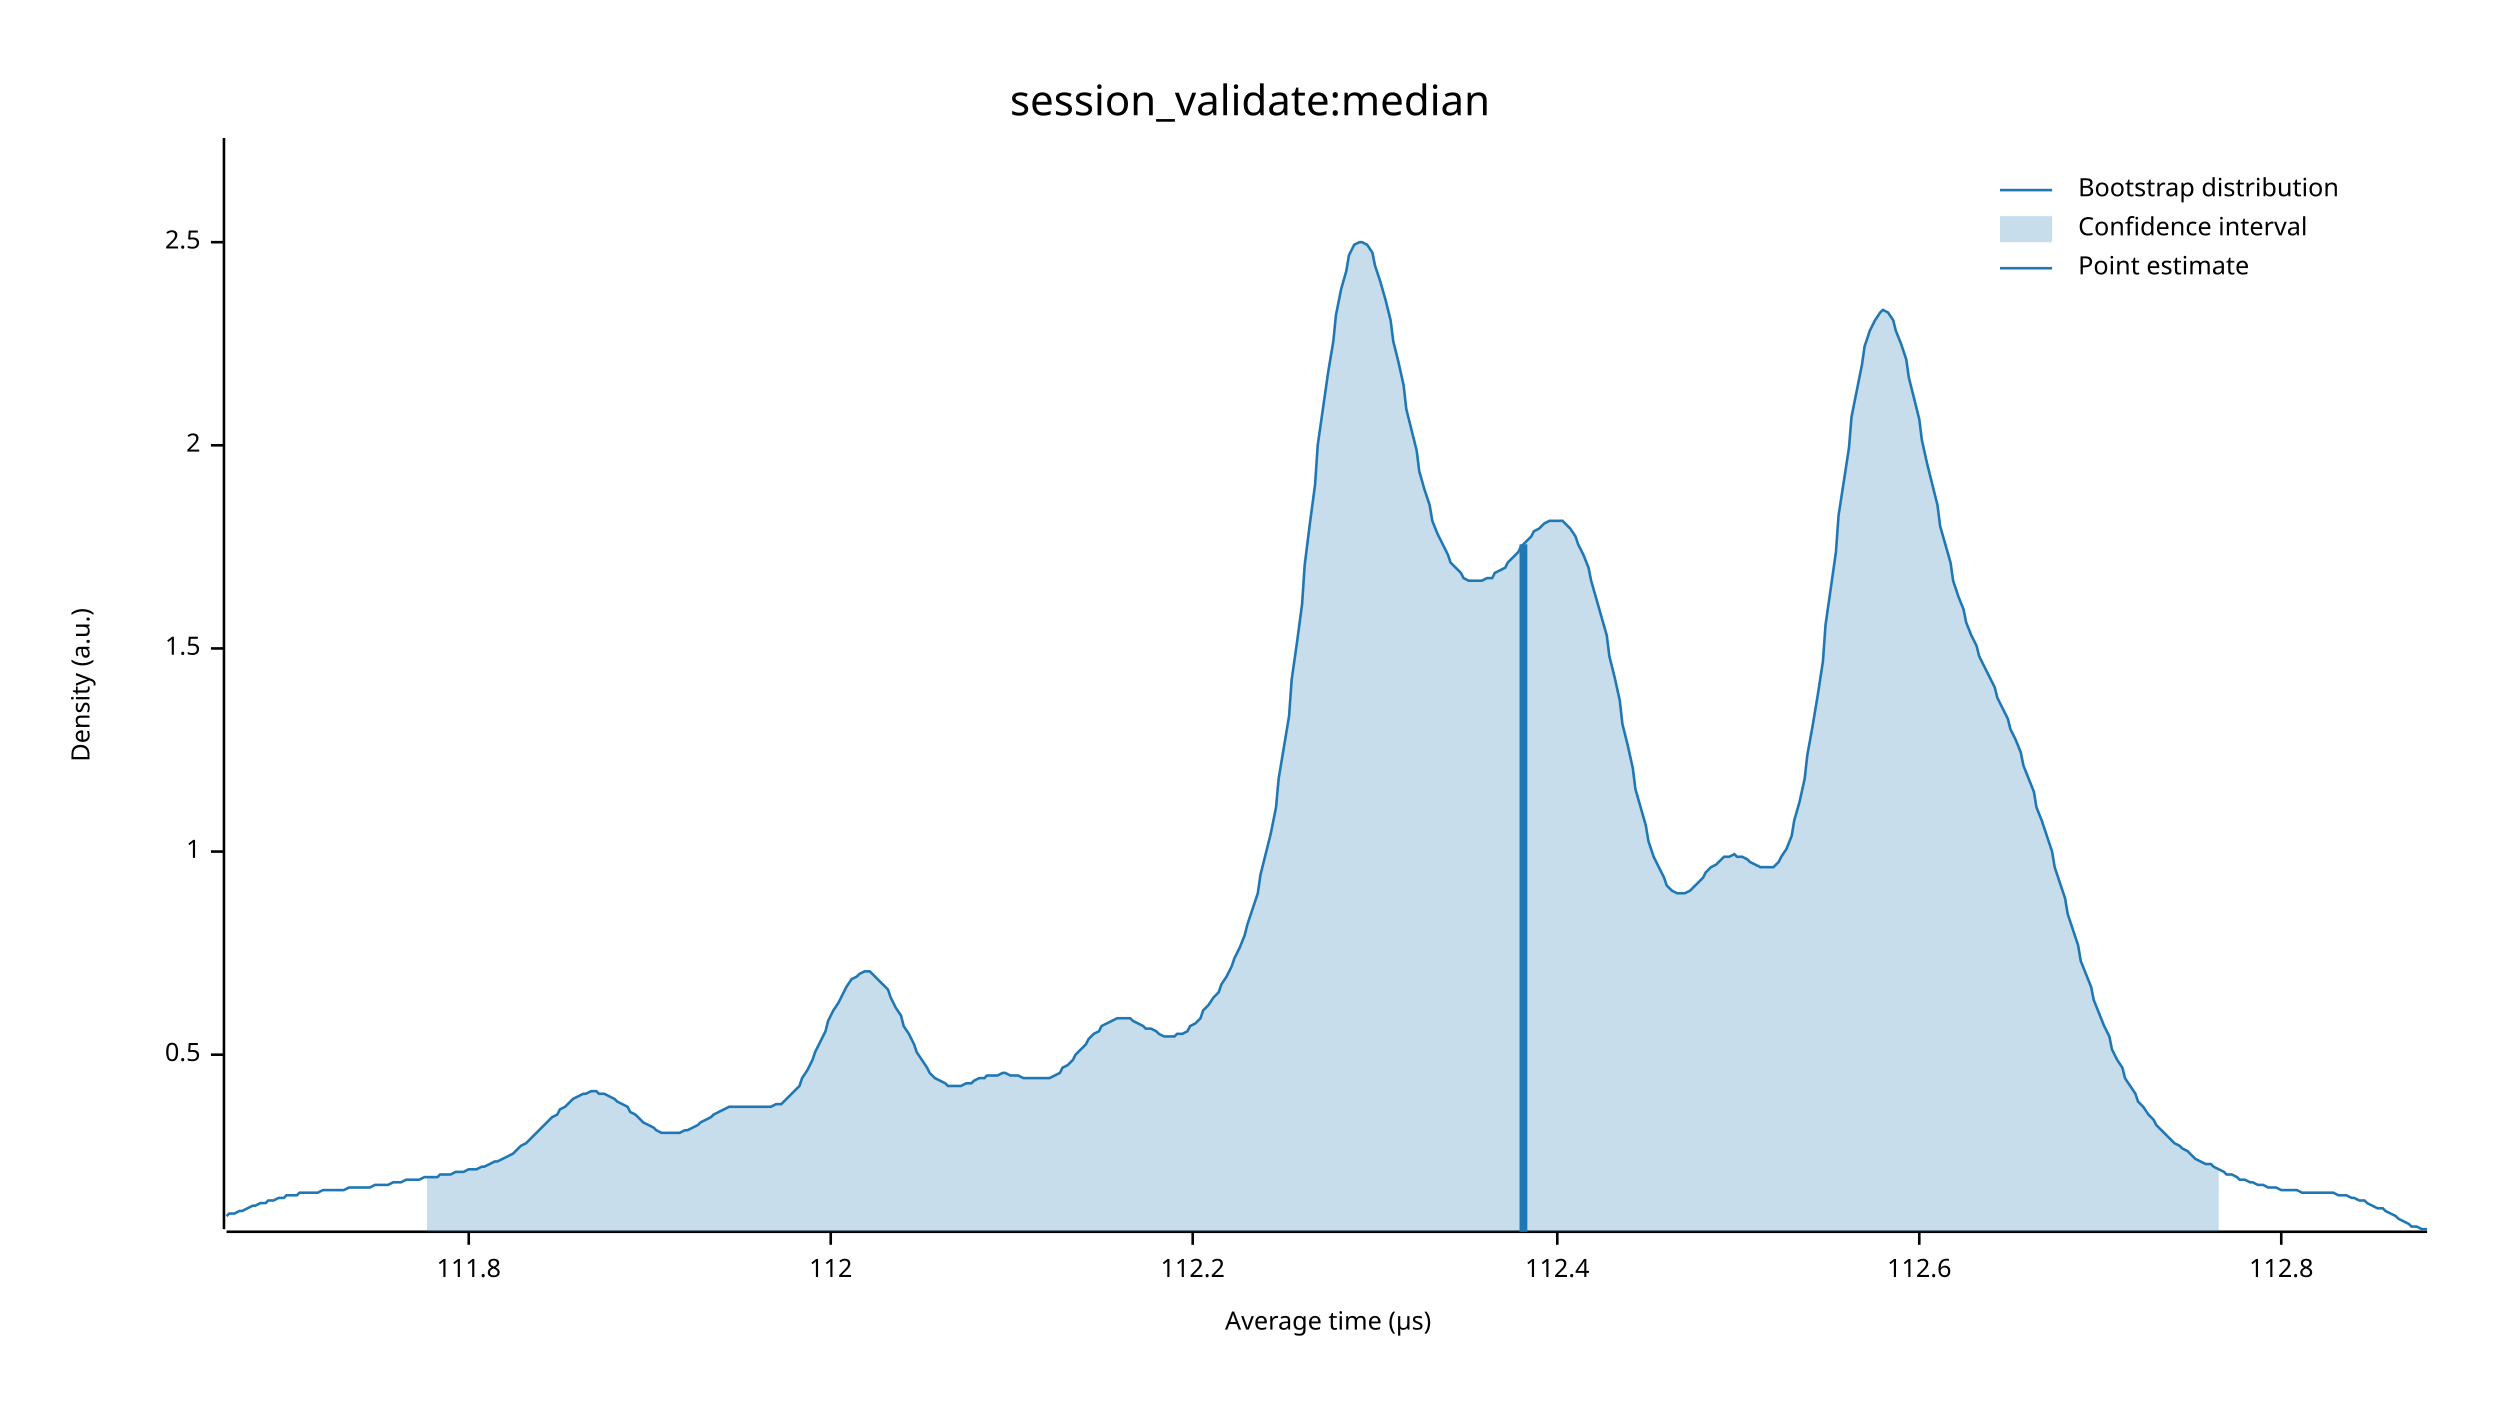
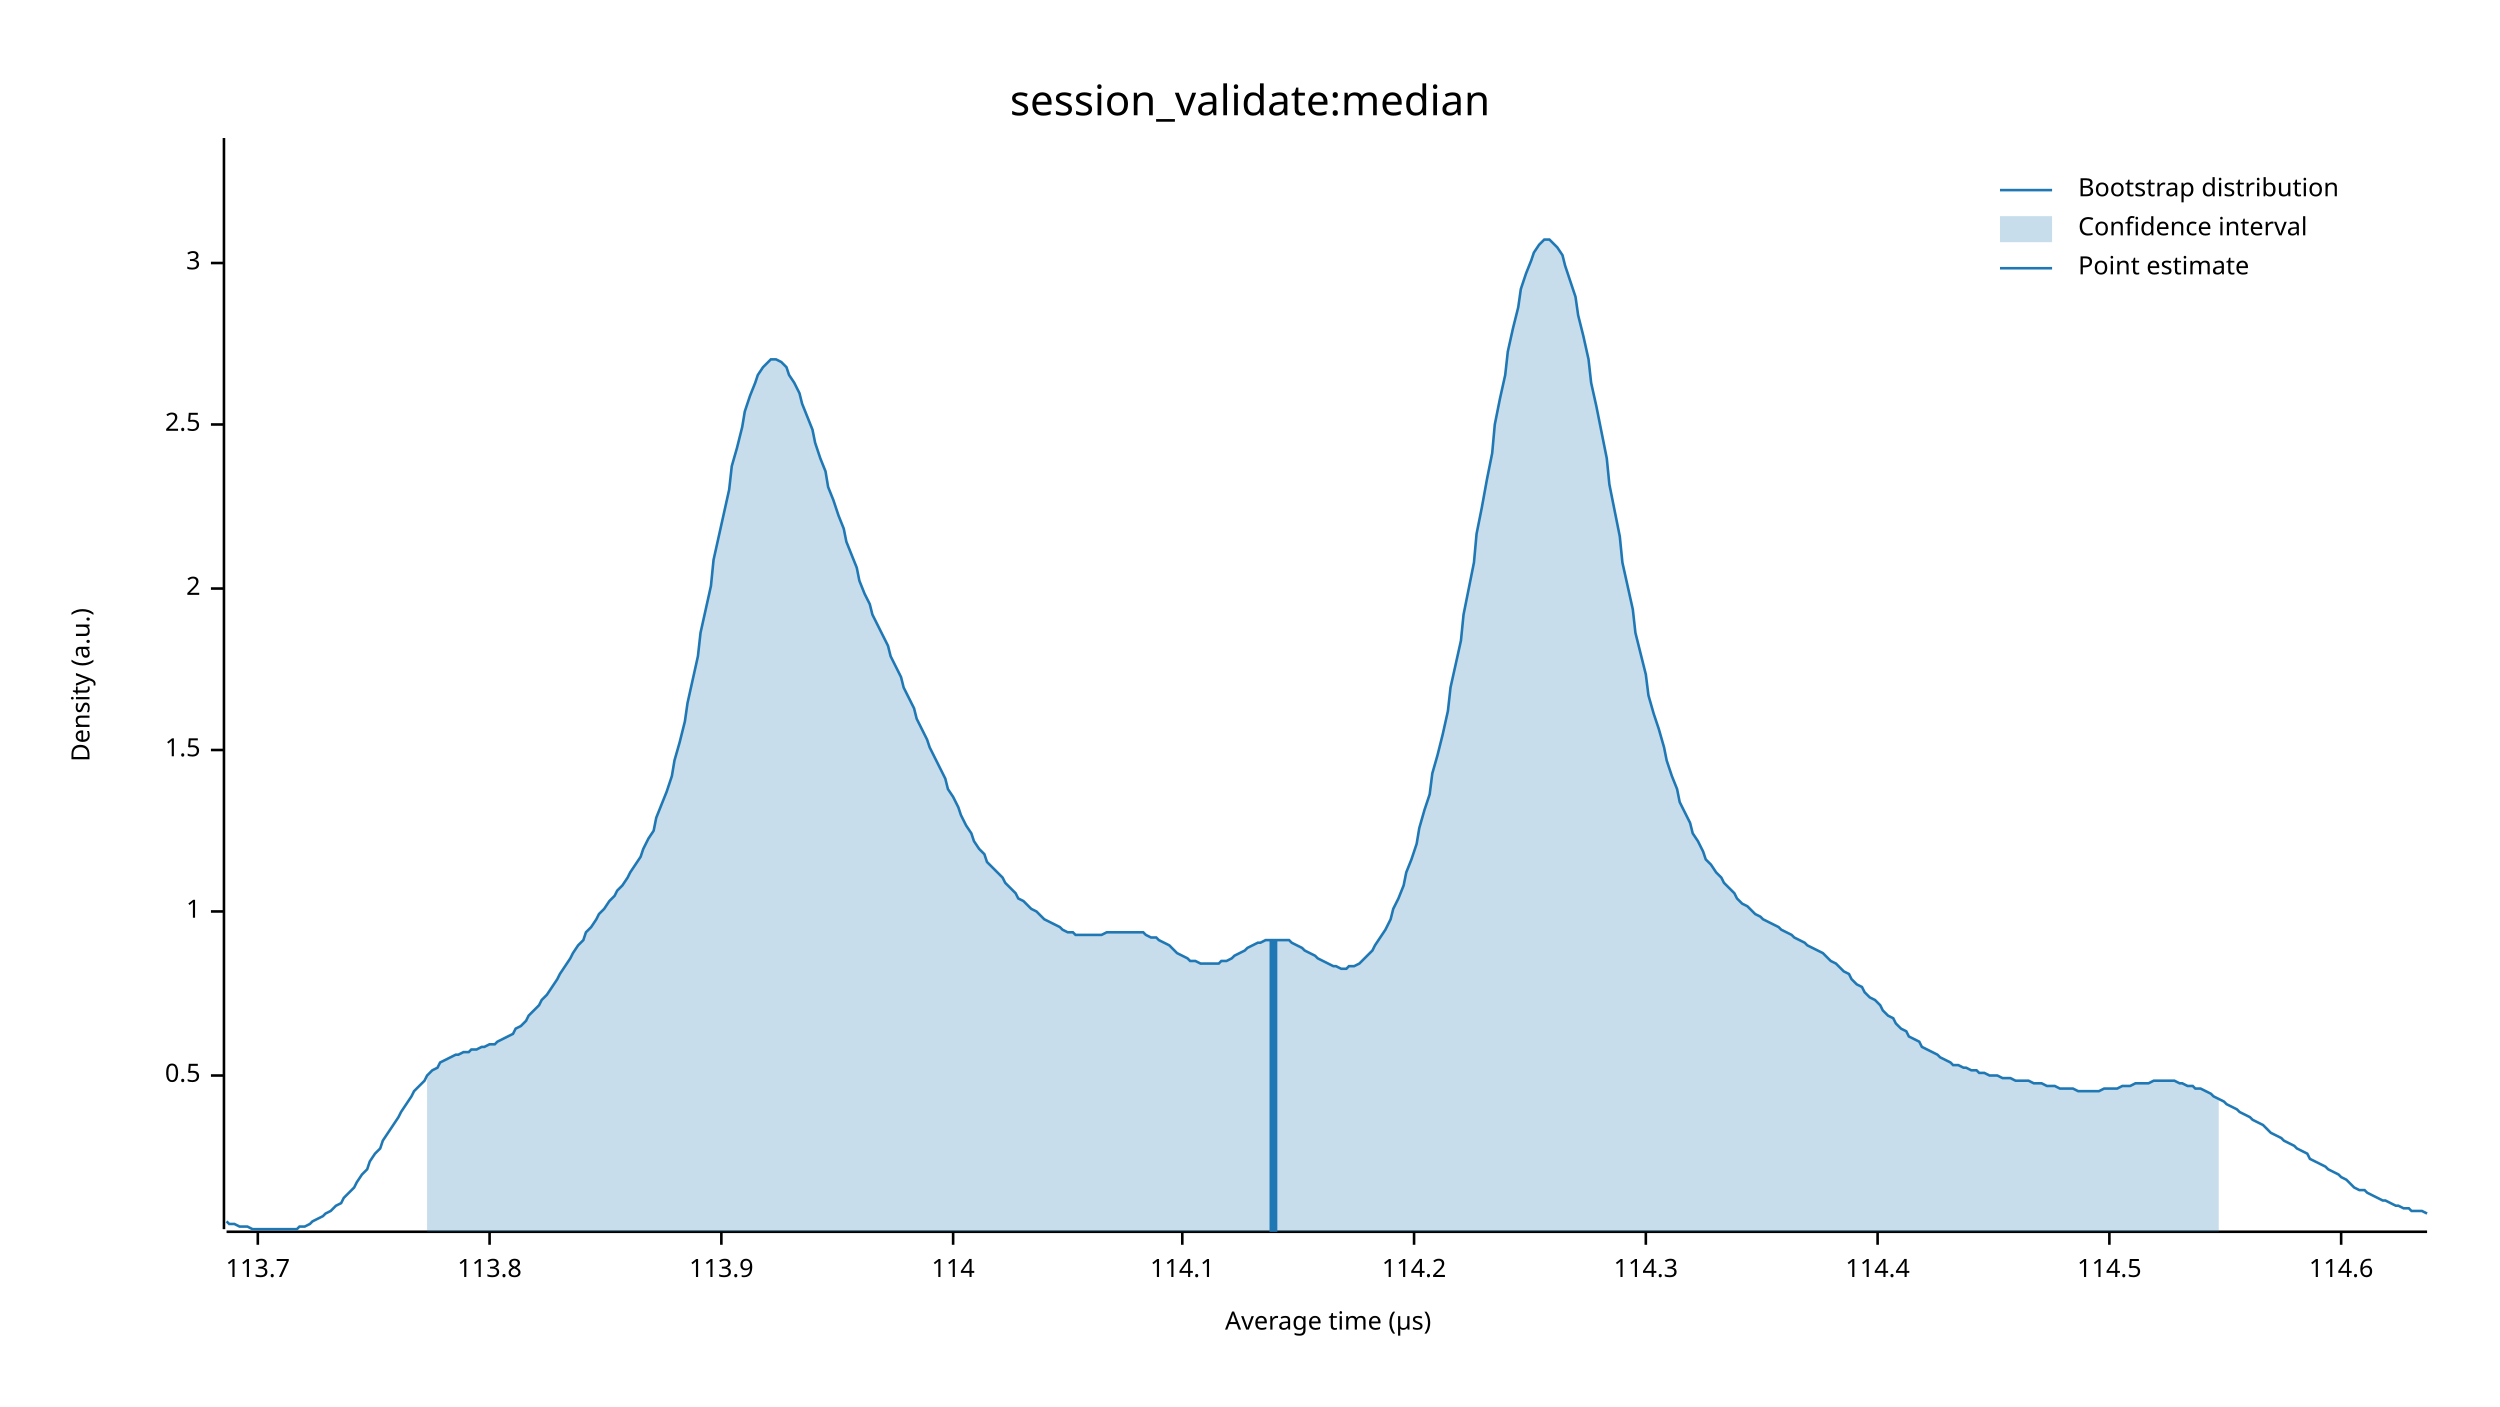
<svg xmlns="http://www.w3.org/2000/svg" width="960" height="540" viewBox="0 0 960 540">
  <text x="480" y="32" dy="0.76em" text-anchor="middle" font-family="sans-serif" font-size="16.129" opacity="1" fill="#000000">
session_validate:median
</text>
  <text x="27" y="263" dy="0.76em" text-anchor="middle" font-family="sans-serif" font-size="9.677" opacity="1" fill="#000000" transform="rotate(270, 27, 263)">
Density (a.u.)
</text>
  <text x="510" y="513" dy="-0.5ex" text-anchor="middle" font-family="sans-serif" font-size="9.677" opacity="1" fill="#000000">
Average time (µs)
</text>
  <polyline fill="none" opacity="1" stroke="#000000" stroke-width="1" points="86,53 86,472 " />
-   <text x="77" y="405" dy="0.5ex" text-anchor="end" font-family="sans-serif" font-size="9.677" opacity="1" fill="#000000">
+   <text x="77" y="413" dy="0.5ex" text-anchor="end" font-family="sans-serif" font-size="9.677" opacity="1" fill="#000000">
0.5
</text>
-   <polyline fill="none" opacity="1" stroke="#000000" stroke-width="1" points="81,405 86,405 " />
-   <text x="77" y="327" dy="0.5ex" text-anchor="end" font-family="sans-serif" font-size="9.677" opacity="1" fill="#000000">
+   <polyline fill="none" opacity="1" stroke="#000000" stroke-width="1" points="81,413 86,413 " />
+   <text x="77" y="350" dy="0.5ex" text-anchor="end" font-family="sans-serif" font-size="9.677" opacity="1" fill="#000000">
1
</text>
-   <polyline fill="none" opacity="1" stroke="#000000" stroke-width="1" points="81,327 86,327 " />
-   <text x="77" y="249" dy="0.5ex" text-anchor="end" font-family="sans-serif" font-size="9.677" opacity="1" fill="#000000">
+   <polyline fill="none" opacity="1" stroke="#000000" stroke-width="1" points="81,350 86,350 " />
+   <text x="77" y="288" dy="0.5ex" text-anchor="end" font-family="sans-serif" font-size="9.677" opacity="1" fill="#000000">
1.5
</text>
-   <polyline fill="none" opacity="1" stroke="#000000" stroke-width="1" points="81,249 86,249 " />
-   <text x="77" y="171" dy="0.5ex" text-anchor="end" font-family="sans-serif" font-size="9.677" opacity="1" fill="#000000">
+   <polyline fill="none" opacity="1" stroke="#000000" stroke-width="1" points="81,288 86,288 " />
+   <text x="77" y="226" dy="0.5ex" text-anchor="end" font-family="sans-serif" font-size="9.677" opacity="1" fill="#000000">
2
</text>
-   <polyline fill="none" opacity="1" stroke="#000000" stroke-width="1" points="81,171 86,171 " />
-   <text x="77" y="93" dy="0.5ex" text-anchor="end" font-family="sans-serif" font-size="9.677" opacity="1" fill="#000000">
+   <polyline fill="none" opacity="1" stroke="#000000" stroke-width="1" points="81,226 86,226 " />
+   <text x="77" y="163" dy="0.5ex" text-anchor="end" font-family="sans-serif" font-size="9.677" opacity="1" fill="#000000">
2.5
</text>
-   <polyline fill="none" opacity="1" stroke="#000000" stroke-width="1" points="81,93 86,93 " />
+   <polyline fill="none" opacity="1" stroke="#000000" stroke-width="1" points="81,163 86,163 " />
+   <text x="77" y="101" dy="0.5ex" text-anchor="end" font-family="sans-serif" font-size="9.677" opacity="1" fill="#000000">
+ 3
+ </text>
+   <polyline fill="none" opacity="1" stroke="#000000" stroke-width="1" points="81,101 86,101 " />
  <polyline fill="none" opacity="1" stroke="#000000" stroke-width="1" points="87,473 932,473 " />
-   <text x="180" y="483" dy="0.76em" text-anchor="middle" font-family="sans-serif" font-size="9.677" opacity="1" fill="#000000">
- 111.8
+   <text x="99" y="483" dy="0.76em" text-anchor="middle" font-family="sans-serif" font-size="9.677" opacity="1" fill="#000000">
+ 113.7
</text>
-   <polyline fill="none" opacity="1" stroke="#000000" stroke-width="1" points="180,473 180,478 " />
-   <text x="319" y="483" dy="0.76em" text-anchor="middle" font-family="sans-serif" font-size="9.677" opacity="1" fill="#000000">
- 112
+   <polyline fill="none" opacity="1" stroke="#000000" stroke-width="1" points="99,473 99,478 " />
+   <text x="188" y="483" dy="0.76em" text-anchor="middle" font-family="sans-serif" font-size="9.677" opacity="1" fill="#000000">
+ 113.8
</text>
-   <polyline fill="none" opacity="1" stroke="#000000" stroke-width="1" points="319,473 319,478 " />
-   <text x="458" y="483" dy="0.76em" text-anchor="middle" font-family="sans-serif" font-size="9.677" opacity="1" fill="#000000">
- 112.2
+   <polyline fill="none" opacity="1" stroke="#000000" stroke-width="1" points="188,473 188,478 " />
+   <text x="277" y="483" dy="0.76em" text-anchor="middle" font-family="sans-serif" font-size="9.677" opacity="1" fill="#000000">
+ 113.9
</text>
-   <polyline fill="none" opacity="1" stroke="#000000" stroke-width="1" points="458,473 458,478 " />
-   <text x="598" y="483" dy="0.76em" text-anchor="middle" font-family="sans-serif" font-size="9.677" opacity="1" fill="#000000">
- 112.4
+   <polyline fill="none" opacity="1" stroke="#000000" stroke-width="1" points="277,473 277,478 " />
+   <text x="366" y="483" dy="0.76em" text-anchor="middle" font-family="sans-serif" font-size="9.677" opacity="1" fill="#000000">
+ 114
</text>
-   <polyline fill="none" opacity="1" stroke="#000000" stroke-width="1" points="598,473 598,478 " />
-   <text x="737" y="483" dy="0.76em" text-anchor="middle" font-family="sans-serif" font-size="9.677" opacity="1" fill="#000000">
- 112.6
+   <polyline fill="none" opacity="1" stroke="#000000" stroke-width="1" points="366,473 366,478 " />
+   <text x="454" y="483" dy="0.76em" text-anchor="middle" font-family="sans-serif" font-size="9.677" opacity="1" fill="#000000">
+ 114.1
</text>
-   <polyline fill="none" opacity="1" stroke="#000000" stroke-width="1" points="737,473 737,478 " />
-   <text x="876" y="483" dy="0.76em" text-anchor="middle" font-family="sans-serif" font-size="9.677" opacity="1" fill="#000000">
- 112.8
+   <polyline fill="none" opacity="1" stroke="#000000" stroke-width="1" points="454,473 454,478 " />
+   <text x="543" y="483" dy="0.76em" text-anchor="middle" font-family="sans-serif" font-size="9.677" opacity="1" fill="#000000">
+ 114.2
</text>
-   <polyline fill="none" opacity="1" stroke="#000000" stroke-width="1" points="876,473 876,478 " />
-   <polyline fill="none" opacity="1" stroke="#1F78B4" stroke-width="1" points="87,467 88,466 90,466 92,465 93,465 95,464 97,463 98,463 100,462 102,462 103,461 105,461 107,460 109,460 110,459 112,459 114,459 115,458 117,458 119,458 120,458 122,458 124,457 125,457 127,457 129,457 131,457 132,457 134,456 136,456 137,456 139,456 141,456 142,456 144,455 146,455 147,455 149,455 151,454 153,454 154,454 156,453 158,453 159,453 161,453 163,452 164,452 166,452 168,452 169,451 171,451 173,451 175,450 176,450 178,450 180,449 181,449 183,449 185,448 186,448 188,447 190,446 191,446 193,445 195,444 197,443 198,442 200,440 202,439 203,438 205,436 207,434 208,433 210,431 212,429 214,428 215,426 217,425 219,423 220,422 222,421 224,420 225,420 227,419 229,419 230,420 232,420 234,421 236,422 237,423 239,424 241,425 242,427 244,428 246,430 247,431 249,432 251,433 252,434 254,435 256,435 258,435 259,435 261,435 263,434 264,434 266,433 268,432 269,431 271,430 273,429 274,428 276,427 278,426 280,425 281,425 283,425 285,425 286,425 288,425 290,425 291,425 293,425 295,425 296,425 298,424 300,424 302,422 303,421 305,419 307,417 308,414 310,411 312,407 313,404 315,400 317,396 318,392 320,388 322,385 324,381 325,379 327,376 329,375 330,374 332,373 334,373 335,374 337,376 339,378 341,380 342,383 344,387 346,390 347,394 349,397 351,401 352,404 354,407 356,410 357,412 359,414 361,415 363,416 364,417 366,417 368,417 369,417 371,416 373,416 374,415 376,414 378,414 379,413 381,413 383,413 385,412 386,412 388,413 390,413 391,413 393,414 395,414 396,414 398,414 400,414 401,414 403,414 405,413 407,412 408,410 410,409 412,407 413,405 415,403 417,401 418,399 420,397 422,396 423,394 425,393 427,392 429,391 430,391 432,391 434,391 435,392 437,393 439,394 440,395 442,395 444,396 445,397 447,398 449,398 451,398 452,397 454,397 456,396 457,394 459,393 461,391 462,388 464,386 466,383 468,381 469,378 471,375 473,371 474,368 476,364 478,359 479,355 481,349 483,343 484,336 486,328 488,320 490,310 491,299 493,287 495,275 496,261 498,247 500,232 501,217 503,201 505,186 506,171 508,157 510,143 512,131 513,121 515,111 517,104 518,98 520,94 522,93 523,93 525,94 527,97 528,102 530,108 532,115 534,123 535,131 537,139 539,148 540,157 542,165 544,173 545,181 547,188 549,194 550,200 552,205 554,209 556,213 557,216 559,218 561,220 562,222 564,223 566,223 567,223 569,223 571,222 573,222 574,220 576,219 578,218 579,216 581,214 583,212 584,210 586,208 588,206 589,204 591,203 593,201 595,200 596,200 598,200 600,200 601,201 603,203 605,206 606,209 608,213 610,218 611,223 613,230 615,237 617,244 618,252 620,260 622,269 623,278 625,286 627,295 628,303 630,310 632,317 633,323 635,329 637,333 639,337 640,340 642,342 644,343 645,343 647,343 649,342 650,341 652,339 654,337 655,335 657,333 659,332 661,330 662,329 664,329 666,328 667,329 669,329 671,330 672,331 674,332 676,333 677,333 679,333 681,333 683,331 684,329 686,326 688,321 689,315 691,308 693,299 694,290 696,279 698,267 700,254 701,240 703,226 705,212 706,198 708,185 710,172 711,160 713,150 715,140 716,133 718,127 720,123 722,120 723,119 725,120 727,123 728,127 730,132 732,138 733,145 735,153 737,161 738,169 740,178 742,186 744,194 745,202 747,209 749,216 750,223 752,229 754,234 755,239 757,244 759,248 760,252 762,256 764,260 766,264 767,268 769,272 771,276 772,280 774,284 776,289 777,294 779,299 781,304 782,310 784,315 786,321 788,327 789,333 791,339 793,345 794,351 796,357 798,363 799,369 801,374 803,379 804,384 806,389 808,394 810,398 811,403 813,407 815,410 816,414 818,417 820,420 821,423 823,425 825,428 827,430 828,432 830,434 832,436 833,437 835,439 837,440 838,441 840,442 842,444 843,445 845,446 847,447 849,447 850,448 852,449 854,450 855,451 857,451 859,452 860,453 862,453 864,454 865,454 867,455 869,455 871,456 872,456 874,456 876,457 877,457 879,457 881,457 882,457 884,458 886,458 887,458 889,458 891,458 893,458 894,458 896,458 898,459 899,459 901,459 903,460 904,460 906,461 908,461 909,462 911,463 913,464 915,464 916,465 918,466 920,467 921,468 923,469 925,470 926,471 928,471 930,472 932,472 " />
-   <polygon opacity="0.25" fill="#1F78B4" points="164,452 166,452 168,452 169,451 171,451 173,451 175,450 176,450 178,450 180,449 181,449 183,449 185,448 186,448 188,447 190,446 191,446 193,445 195,444 197,443 198,442 200,440 202,439 203,438 205,436 207,434 208,433 210,431 212,429 214,428 215,426 217,425 219,423 220,422 222,421 224,420 225,420 227,419 229,419 230,420 232,420 234,421 236,422 237,423 239,424 241,425 242,427 244,428 246,430 247,431 249,432 251,433 252,434 254,435 256,435 258,435 259,435 261,435 263,434 264,434 266,433 268,432 269,431 271,430 273,429 274,428 276,427 278,426 280,425 281,425 283,425 285,425 286,425 288,425 290,425 291,425 293,425 295,425 296,425 298,424 300,424 302,422 303,421 305,419 307,417 308,414 310,411 312,407 313,404 315,400 317,396 318,392 320,388 322,385 324,381 325,379 327,376 329,375 330,374 332,373 334,373 335,374 337,376 339,378 341,380 342,383 344,387 346,390 347,394 349,397 351,401 352,404 354,407 356,410 357,412 359,414 361,415 363,416 364,417 366,417 368,417 369,417 371,416 373,416 374,415 376,414 378,414 379,413 381,413 383,413 385,412 386,412 388,413 390,413 391,413 393,414 395,414 396,414 398,414 400,414 401,414 403,414 405,413 407,412 408,410 410,409 412,407 413,405 415,403 417,401 418,399 420,397 422,396 423,394 425,393 427,392 429,391 430,391 432,391 434,391 435,392 437,393 439,394 440,395 442,395 444,396 445,397 447,398 449,398 451,398 452,397 454,397 456,396 457,394 459,393 461,391 462,388 464,386 466,383 468,381 469,378 471,375 473,371 474,368 476,364 478,359 479,355 481,349 483,343 484,336 486,328 488,320 490,310 491,299 493,287 495,275 496,261 498,247 500,232 501,217 503,201 505,186 506,171 508,157 510,143 512,131 513,121 515,111 517,104 518,98 520,94 522,93 523,93 525,94 527,97 528,102 530,108 532,115 534,123 535,131 537,139 539,148 540,157 542,165 544,173 545,181 547,188 549,194 550,200 552,205 554,209 556,213 557,216 559,218 561,220 562,222 564,223 566,223 567,223 569,223 571,222 573,222 574,220 576,219 578,218 579,216 581,214 583,212 584,210 586,208 588,206 589,204 591,203 593,201 595,200 596,200 598,200 600,200 601,201 603,203 605,206 606,209 608,213 610,218 611,223 613,230 615,237 617,244 618,252 620,260 622,269 623,278 625,286 627,295 628,303 630,310 632,317 633,323 635,329 637,333 639,337 640,340 642,342 644,343 645,343 647,343 649,342 650,341 652,339 654,337 655,335 657,333 659,332 661,330 662,329 664,329 666,328 667,329 669,329 671,330 672,331 674,332 676,333 677,333 679,333 681,333 683,331 684,329 686,326 688,321 689,315 691,308 693,299 694,290 696,279 698,267 700,254 701,240 703,226 705,212 706,198 708,185 710,172 711,160 713,150 715,140 716,133 718,127 720,123 722,120 723,119 725,120 727,123 728,127 730,132 732,138 733,145 735,153 737,161 738,169 740,178 742,186 744,194 745,202 747,209 749,216 750,223 752,229 754,234 755,239 757,244 759,248 760,252 762,256 764,260 766,264 767,268 769,272 771,276 772,280 774,284 776,289 777,294 779,299 781,304 782,310 784,315 786,321 788,327 789,333 791,339 793,345 794,351 796,357 798,363 799,369 801,374 803,379 804,384 806,389 808,394 810,398 811,403 813,407 815,410 816,414 818,417 820,420 821,423 823,425 825,428 827,430 828,432 830,434 832,436 833,437 835,439 837,440 838,441 840,442 842,444 843,445 845,446 847,447 849,447 850,448 852,449 852,473 164,473 " />
-   <polyline fill="none" opacity="1" stroke="#1F78B4" stroke-width="3" points="585,473 585,209 " />
+   <polyline fill="none" opacity="1" stroke="#000000" stroke-width="1" points="543,473 543,478 " />
+   <text x="632" y="483" dy="0.76em" text-anchor="middle" font-family="sans-serif" font-size="9.677" opacity="1" fill="#000000">
+ 114.3
+ </text>
+   <polyline fill="none" opacity="1" stroke="#000000" stroke-width="1" points="632,473 632,478 " />
+   <text x="721" y="483" dy="0.76em" text-anchor="middle" font-family="sans-serif" font-size="9.677" opacity="1" fill="#000000">
+ 114.4
+ </text>
+   <polyline fill="none" opacity="1" stroke="#000000" stroke-width="1" points="721,473 721,478 " />
+   <text x="810" y="483" dy="0.76em" text-anchor="middle" font-family="sans-serif" font-size="9.677" opacity="1" fill="#000000">
+ 114.5
+ </text>
+   <polyline fill="none" opacity="1" stroke="#000000" stroke-width="1" points="810,473 810,478 " />
+   <text x="899" y="483" dy="0.76em" text-anchor="middle" font-family="sans-serif" font-size="9.677" opacity="1" fill="#000000">
+ 114.6
+ </text>
+   <polyline fill="none" opacity="1" stroke="#000000" stroke-width="1" points="899,473 899,478 " />
+   <polyline fill="none" opacity="1" stroke="#1F78B4" stroke-width="1" points="87,469 88,470 90,470 92,471 93,471 95,471 97,472 98,472 100,472 102,472 103,472 105,472 107,472 109,472 110,472 112,472 114,472 115,471 117,471 119,470 120,469 122,468 124,467 125,466 127,465 129,463 131,462 132,460 134,458 136,456 137,454 139,451 141,449 142,446 144,443 146,441 147,438 149,435 151,432 153,429 154,427 156,424 158,421 159,419 161,417 163,415 164,413 166,411 168,410 169,408 171,407 173,406 175,405 176,405 178,404 180,404 181,403 183,403 185,402 186,402 188,401 190,401 191,400 193,399 195,398 197,397 198,395 200,394 202,392 203,390 205,388 207,386 208,384 210,382 212,379 214,376 215,374 217,371 219,368 220,366 222,363 224,361 225,358 227,356 229,353 230,351 232,349 234,346 236,344 237,342 239,340 241,337 242,335 244,332 246,329 247,326 249,322 251,319 252,314 254,309 256,304 258,298 259,292 261,285 263,277 264,270 266,261 268,252 269,243 271,234 273,225 274,215 276,206 278,197 280,188 281,179 283,172 285,164 286,158 288,152 290,147 291,144 293,141 295,139 296,138 298,138 300,139 302,141 303,144 305,147 307,151 308,155 310,160 312,165 313,170 315,176 317,181 318,187 320,192 322,198 324,203 325,208 327,213 329,218 330,223 332,228 334,232 335,236 337,240 339,244 341,248 342,252 344,256 346,260 347,264 349,268 351,272 352,276 354,280 356,284 357,287 359,291 361,295 363,299 364,303 366,306 368,310 369,313 371,317 373,320 374,323 376,326 378,328 379,331 381,333 383,335 385,337 386,339 388,341 390,343 391,345 393,346 395,348 396,349 398,350 400,352 401,353 403,354 405,355 407,356 408,357 410,358 412,358 413,359 415,359 417,359 418,359 420,359 422,359 423,359 425,358 427,358 429,358 430,358 432,358 434,358 435,358 437,358 439,358 440,359 442,360 444,360 445,361 447,362 449,363 451,365 452,366 454,367 456,368 457,369 459,369 461,370 462,370 464,370 466,370 468,370 469,369 471,369 473,368 474,367 476,366 478,365 479,364 481,363 483,362 484,362 486,361 488,361 490,361 491,361 493,361 495,361 496,362 498,363 500,364 501,365 503,366 505,367 506,368 508,369 510,370 512,371 513,371 515,372 517,372 518,371 520,371 522,370 523,369 525,367 527,365 528,363 530,360 532,357 534,353 535,349 537,345 539,340 540,335 542,330 544,324 545,318 547,311 549,305 550,297 552,290 554,282 556,273 557,264 559,255 561,246 562,236 564,226 566,216 567,205 569,195 571,184 573,174 574,163 576,153 578,144 579,135 581,126 583,118 584,111 586,105 588,100 589,97 591,94 593,92 595,92 596,93 598,95 600,98 601,102 603,108 605,114 606,121 608,129 610,138 611,147 613,156 615,166 617,176 618,186 620,196 622,206 623,216 625,225 627,234 628,243 630,251 632,259 633,267 635,274 637,280 639,287 640,292 642,298 644,303 645,308 647,312 649,316 650,320 652,323 654,327 655,330 657,332 659,335 661,337 662,339 664,341 666,343 667,345 669,347 671,348 672,349 674,351 676,352 677,353 679,354 681,355 683,356 684,357 686,358 688,359 689,360 691,361 693,362 694,363 696,364 698,365 700,366 701,367 703,369 705,370 706,371 708,373 710,374 711,376 713,378 715,379 716,381 718,383 720,384 722,386 723,388 725,390 727,391 728,393 730,395 732,396 733,398 735,399 737,400 738,402 740,403 742,404 744,405 745,406 747,407 749,408 750,409 752,409 754,410 755,410 757,411 759,411 760,412 762,412 764,413 766,413 767,413 769,414 771,414 772,414 774,415 776,415 777,415 779,415 781,416 782,416 784,416 786,417 788,417 789,417 791,418 793,418 794,418 796,418 798,419 799,419 801,419 803,419 804,419 806,419 808,418 810,418 811,418 813,418 815,417 816,417 818,417 820,416 821,416 823,416 825,416 827,415 828,415 830,415 832,415 833,415 835,415 837,416 838,416 840,417 842,417 843,418 845,418 847,419 849,420 850,421 852,422 854,423 855,424 857,425 859,426 860,427 862,428 864,429 865,430 867,431 869,432 871,434 872,435 874,436 876,437 877,438 879,439 881,440 882,441 884,442 886,443 887,445 889,446 891,447 893,448 894,449 896,450 898,451 899,452 901,453 903,455 904,456 906,457 908,457 909,458 911,459 913,460 915,461 916,461 918,462 920,463 921,463 923,464 925,464 926,465 928,465 930,465 932,466 " />
+   <polygon opacity="0.25" fill="#1F78B4" points="164,413 166,411 168,410 169,408 171,407 173,406 175,405 176,405 178,404 180,404 181,403 183,403 185,402 186,402 188,401 190,401 191,400 193,399 195,398 197,397 198,395 200,394 202,392 203,390 205,388 207,386 208,384 210,382 212,379 214,376 215,374 217,371 219,368 220,366 222,363 224,361 225,358 227,356 229,353 230,351 232,349 234,346 236,344 237,342 239,340 241,337 242,335 244,332 246,329 247,326 249,322 251,319 252,314 254,309 256,304 258,298 259,292 261,285 263,277 264,270 266,261 268,252 269,243 271,234 273,225 274,215 276,206 278,197 280,188 281,179 283,172 285,164 286,158 288,152 290,147 291,144 293,141 295,139 296,138 298,138 300,139 302,141 303,144 305,147 307,151 308,155 310,160 312,165 313,170 315,176 317,181 318,187 320,192 322,198 324,203 325,208 327,213 329,218 330,223 332,228 334,232 335,236 337,240 339,244 341,248 342,252 344,256 346,260 347,264 349,268 351,272 352,276 354,280 356,284 357,287 359,291 361,295 363,299 364,303 366,306 368,310 369,313 371,317 373,320 374,323 376,326 378,328 379,331 381,333 383,335 385,337 386,339 388,341 390,343 391,345 393,346 395,348 396,349 398,350 400,352 401,353 403,354 405,355 407,356 408,357 410,358 412,358 413,359 415,359 417,359 418,359 420,359 422,359 423,359 425,358 427,358 429,358 430,358 432,358 434,358 435,358 437,358 439,358 440,359 442,360 444,360 445,361 447,362 449,363 451,365 452,366 454,367 456,368 457,369 459,369 461,370 462,370 464,370 466,370 468,370 469,369 471,369 473,368 474,367 476,366 478,365 479,364 481,363 483,362 484,362 486,361 488,361 490,361 491,361 493,361 495,361 496,362 498,363 500,364 501,365 503,366 505,367 506,368 508,369 510,370 512,371 513,371 515,372 517,372 518,371 520,371 522,370 523,369 525,367 527,365 528,363 530,360 532,357 534,353 535,349 537,345 539,340 540,335 542,330 544,324 545,318 547,311 549,305 550,297 552,290 554,282 556,273 557,264 559,255 561,246 562,236 564,226 566,216 567,205 569,195 571,184 573,174 574,163 576,153 578,144 579,135 581,126 583,118 584,111 586,105 588,100 589,97 591,94 593,92 595,92 596,93 598,95 600,98 601,102 603,108 605,114 606,121 608,129 610,138 611,147 613,156 615,166 617,176 618,186 620,196 622,206 623,216 625,225 627,234 628,243 630,251 632,259 633,267 635,274 637,280 639,287 640,292 642,298 644,303 645,308 647,312 649,316 650,320 652,323 654,327 655,330 657,332 659,335 661,337 662,339 664,341 666,343 667,345 669,347 671,348 672,349 674,351 676,352 677,353 679,354 681,355 683,356 684,357 686,358 688,359 689,360 691,361 693,362 694,363 696,364 698,365 700,366 701,367 703,369 705,370 706,371 708,373 710,374 711,376 713,378 715,379 716,381 718,383 720,384 722,386 723,388 725,390 727,391 728,393 730,395 732,396 733,398 735,399 737,400 738,402 740,403 742,404 744,405 745,406 747,407 749,408 750,409 752,409 754,410 755,410 757,411 759,411 760,412 762,412 764,413 766,413 767,413 769,414 771,414 772,414 774,415 776,415 777,415 779,415 781,416 782,416 784,416 786,417 788,417 789,417 791,418 793,418 794,418 796,418 798,419 799,419 801,419 803,419 804,419 806,419 808,418 810,418 811,418 813,418 815,417 816,417 818,417 820,416 821,416 823,416 825,416 827,415 828,415 830,415 832,415 833,415 835,415 837,416 838,416 840,417 842,417 843,418 845,418 847,419 849,420 850,421 852,422 852,473 164,473 " />
+   <polyline fill="none" opacity="1" stroke="#1F78B4" stroke-width="3" points="489,473 489,361 " />
  <text x="798" y="68" dy="0.76em" text-anchor="start" font-family="sans-serif" font-size="9.677" opacity="1" fill="#000000">
Bootstrap distribution
</text>
  <text x="798" y="83" dy="0.76em" text-anchor="start" font-family="sans-serif" font-size="9.677" opacity="1" fill="#000000">
Confidence interval
</text>
  <text x="798" y="98" dy="0.76em" text-anchor="start" font-family="sans-serif" font-size="9.677" opacity="1" fill="#000000">
Point estimate
</text>
  <polyline fill="none" opacity="1" stroke="#1F78B4" stroke-width="1" points="768,73 788,73 " />
  <rect x="768" y="83" width="20" height="10" opacity="0.25" fill="#1F78B4" stroke="none" />
  <polyline fill="none" opacity="1" stroke="#1F78B4" stroke-width="1" points="768,103 788,103 " />
</svg>
